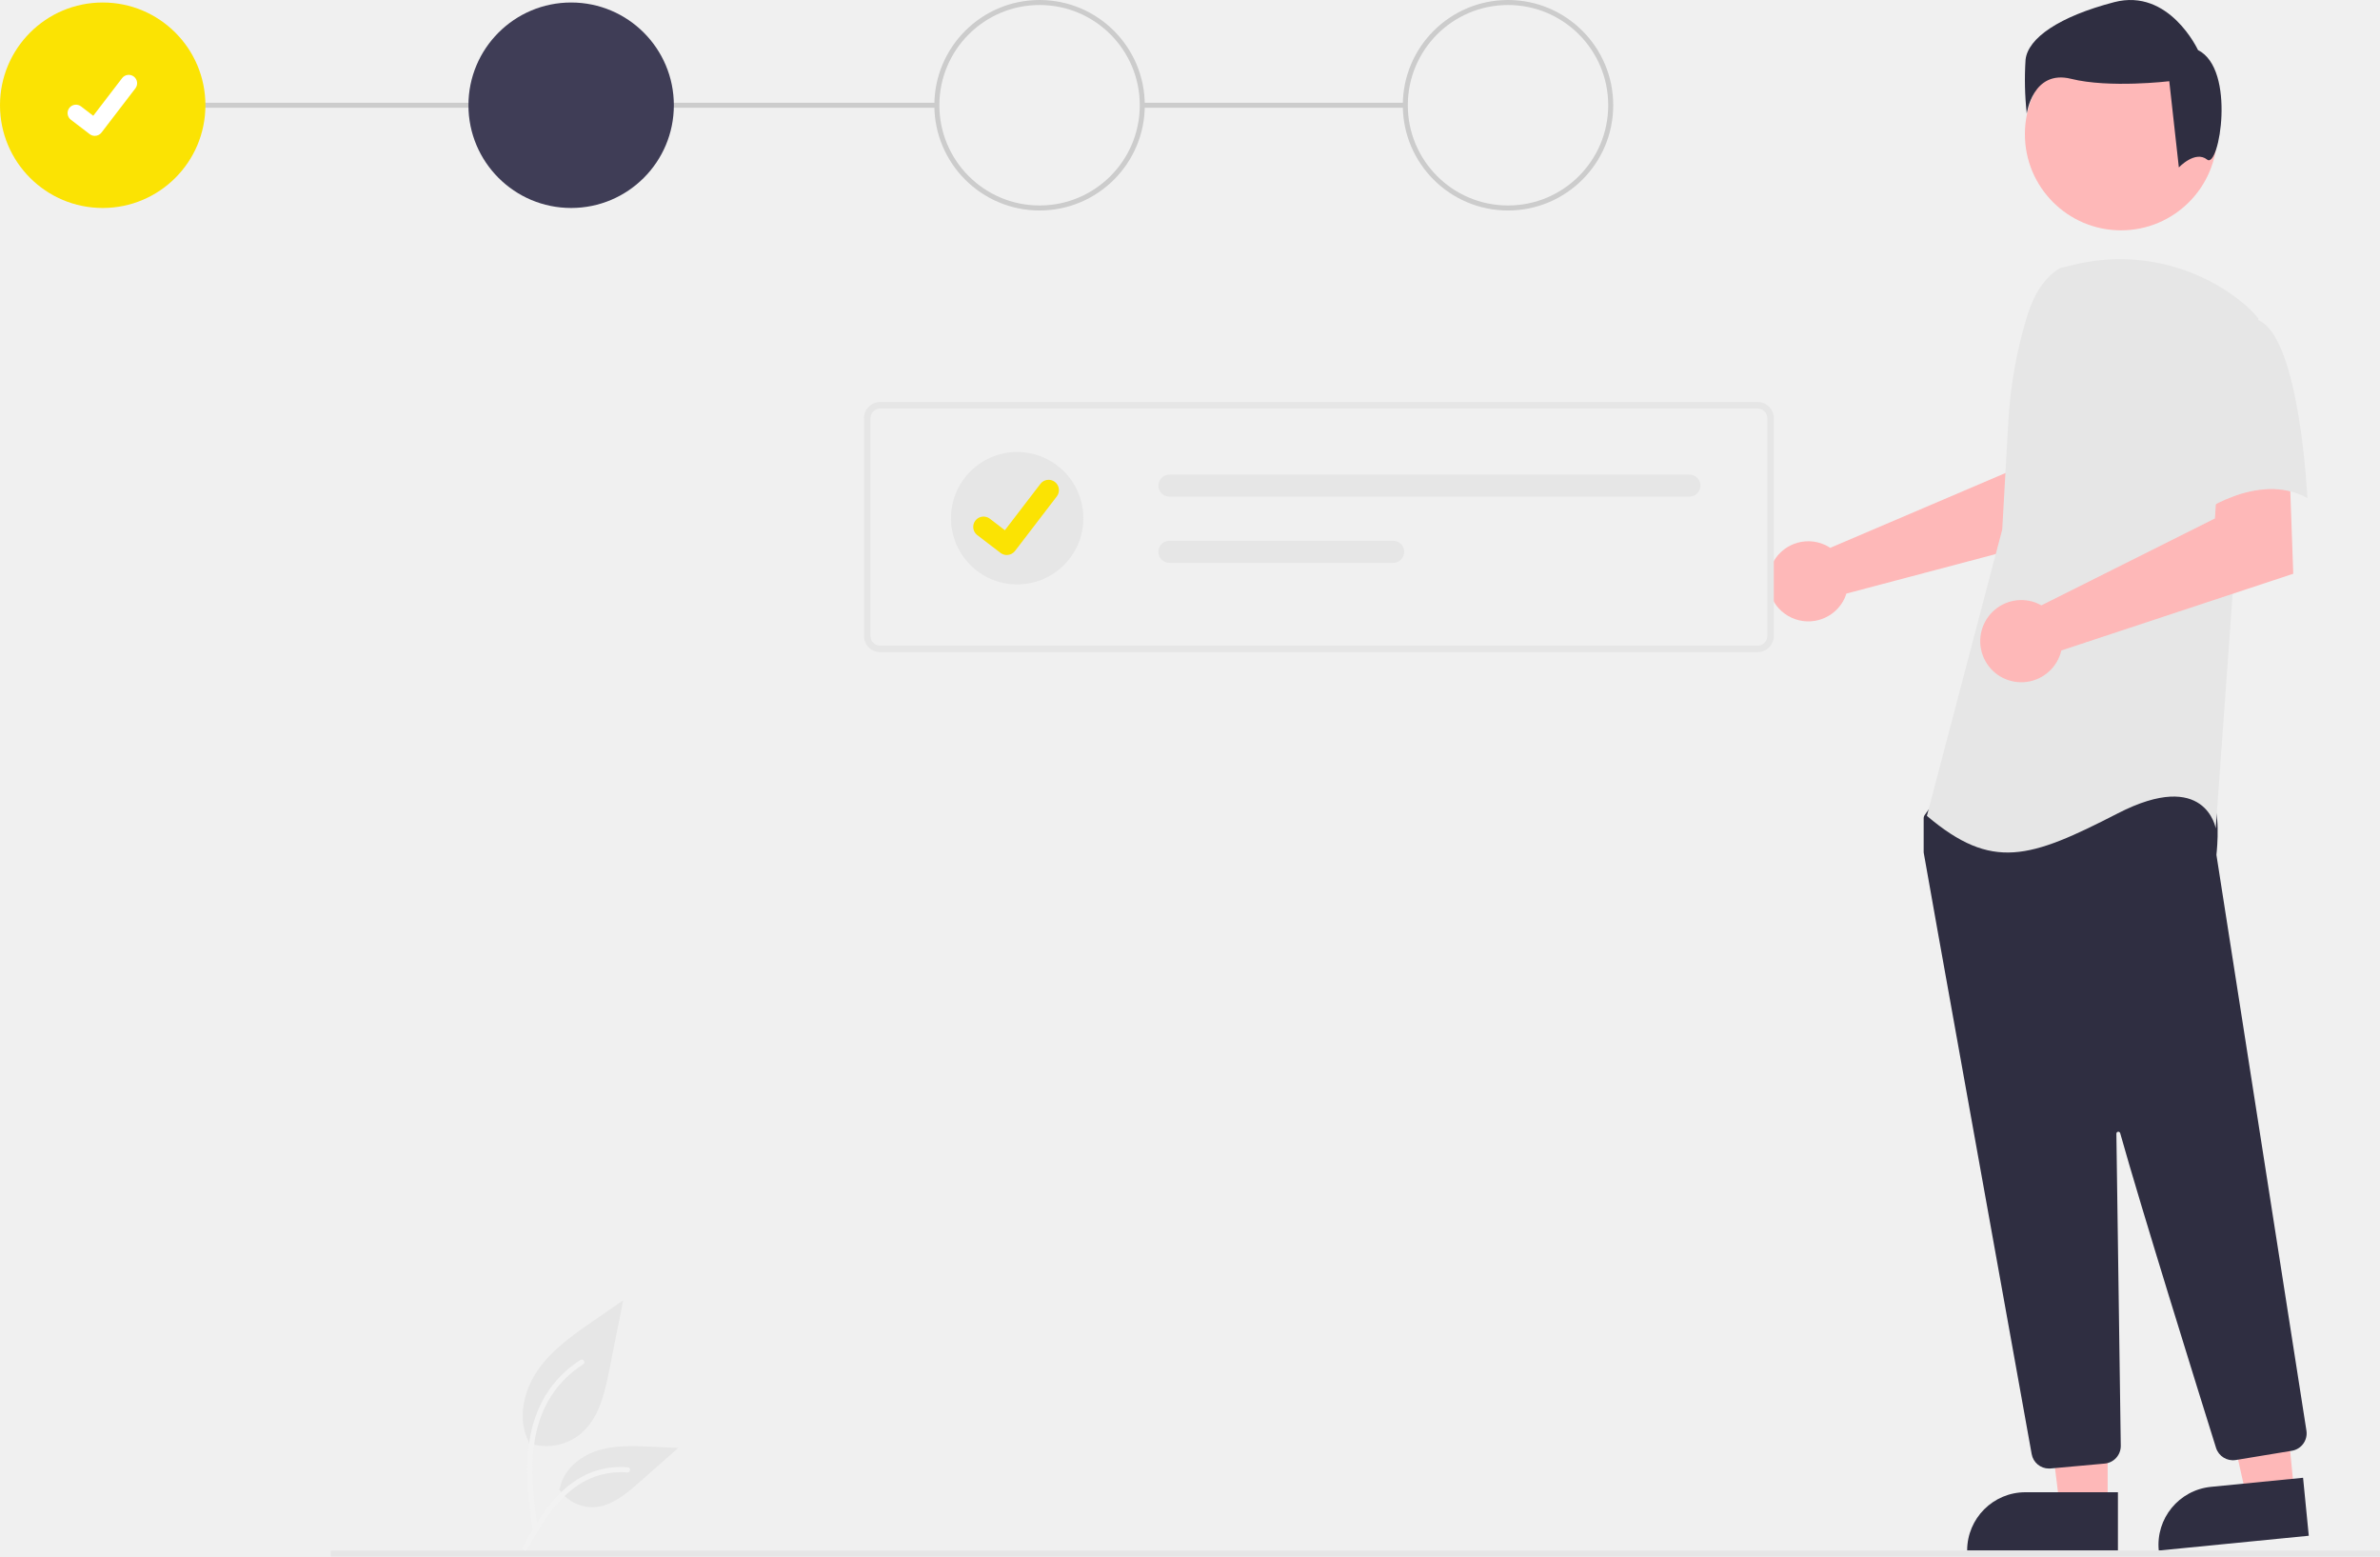
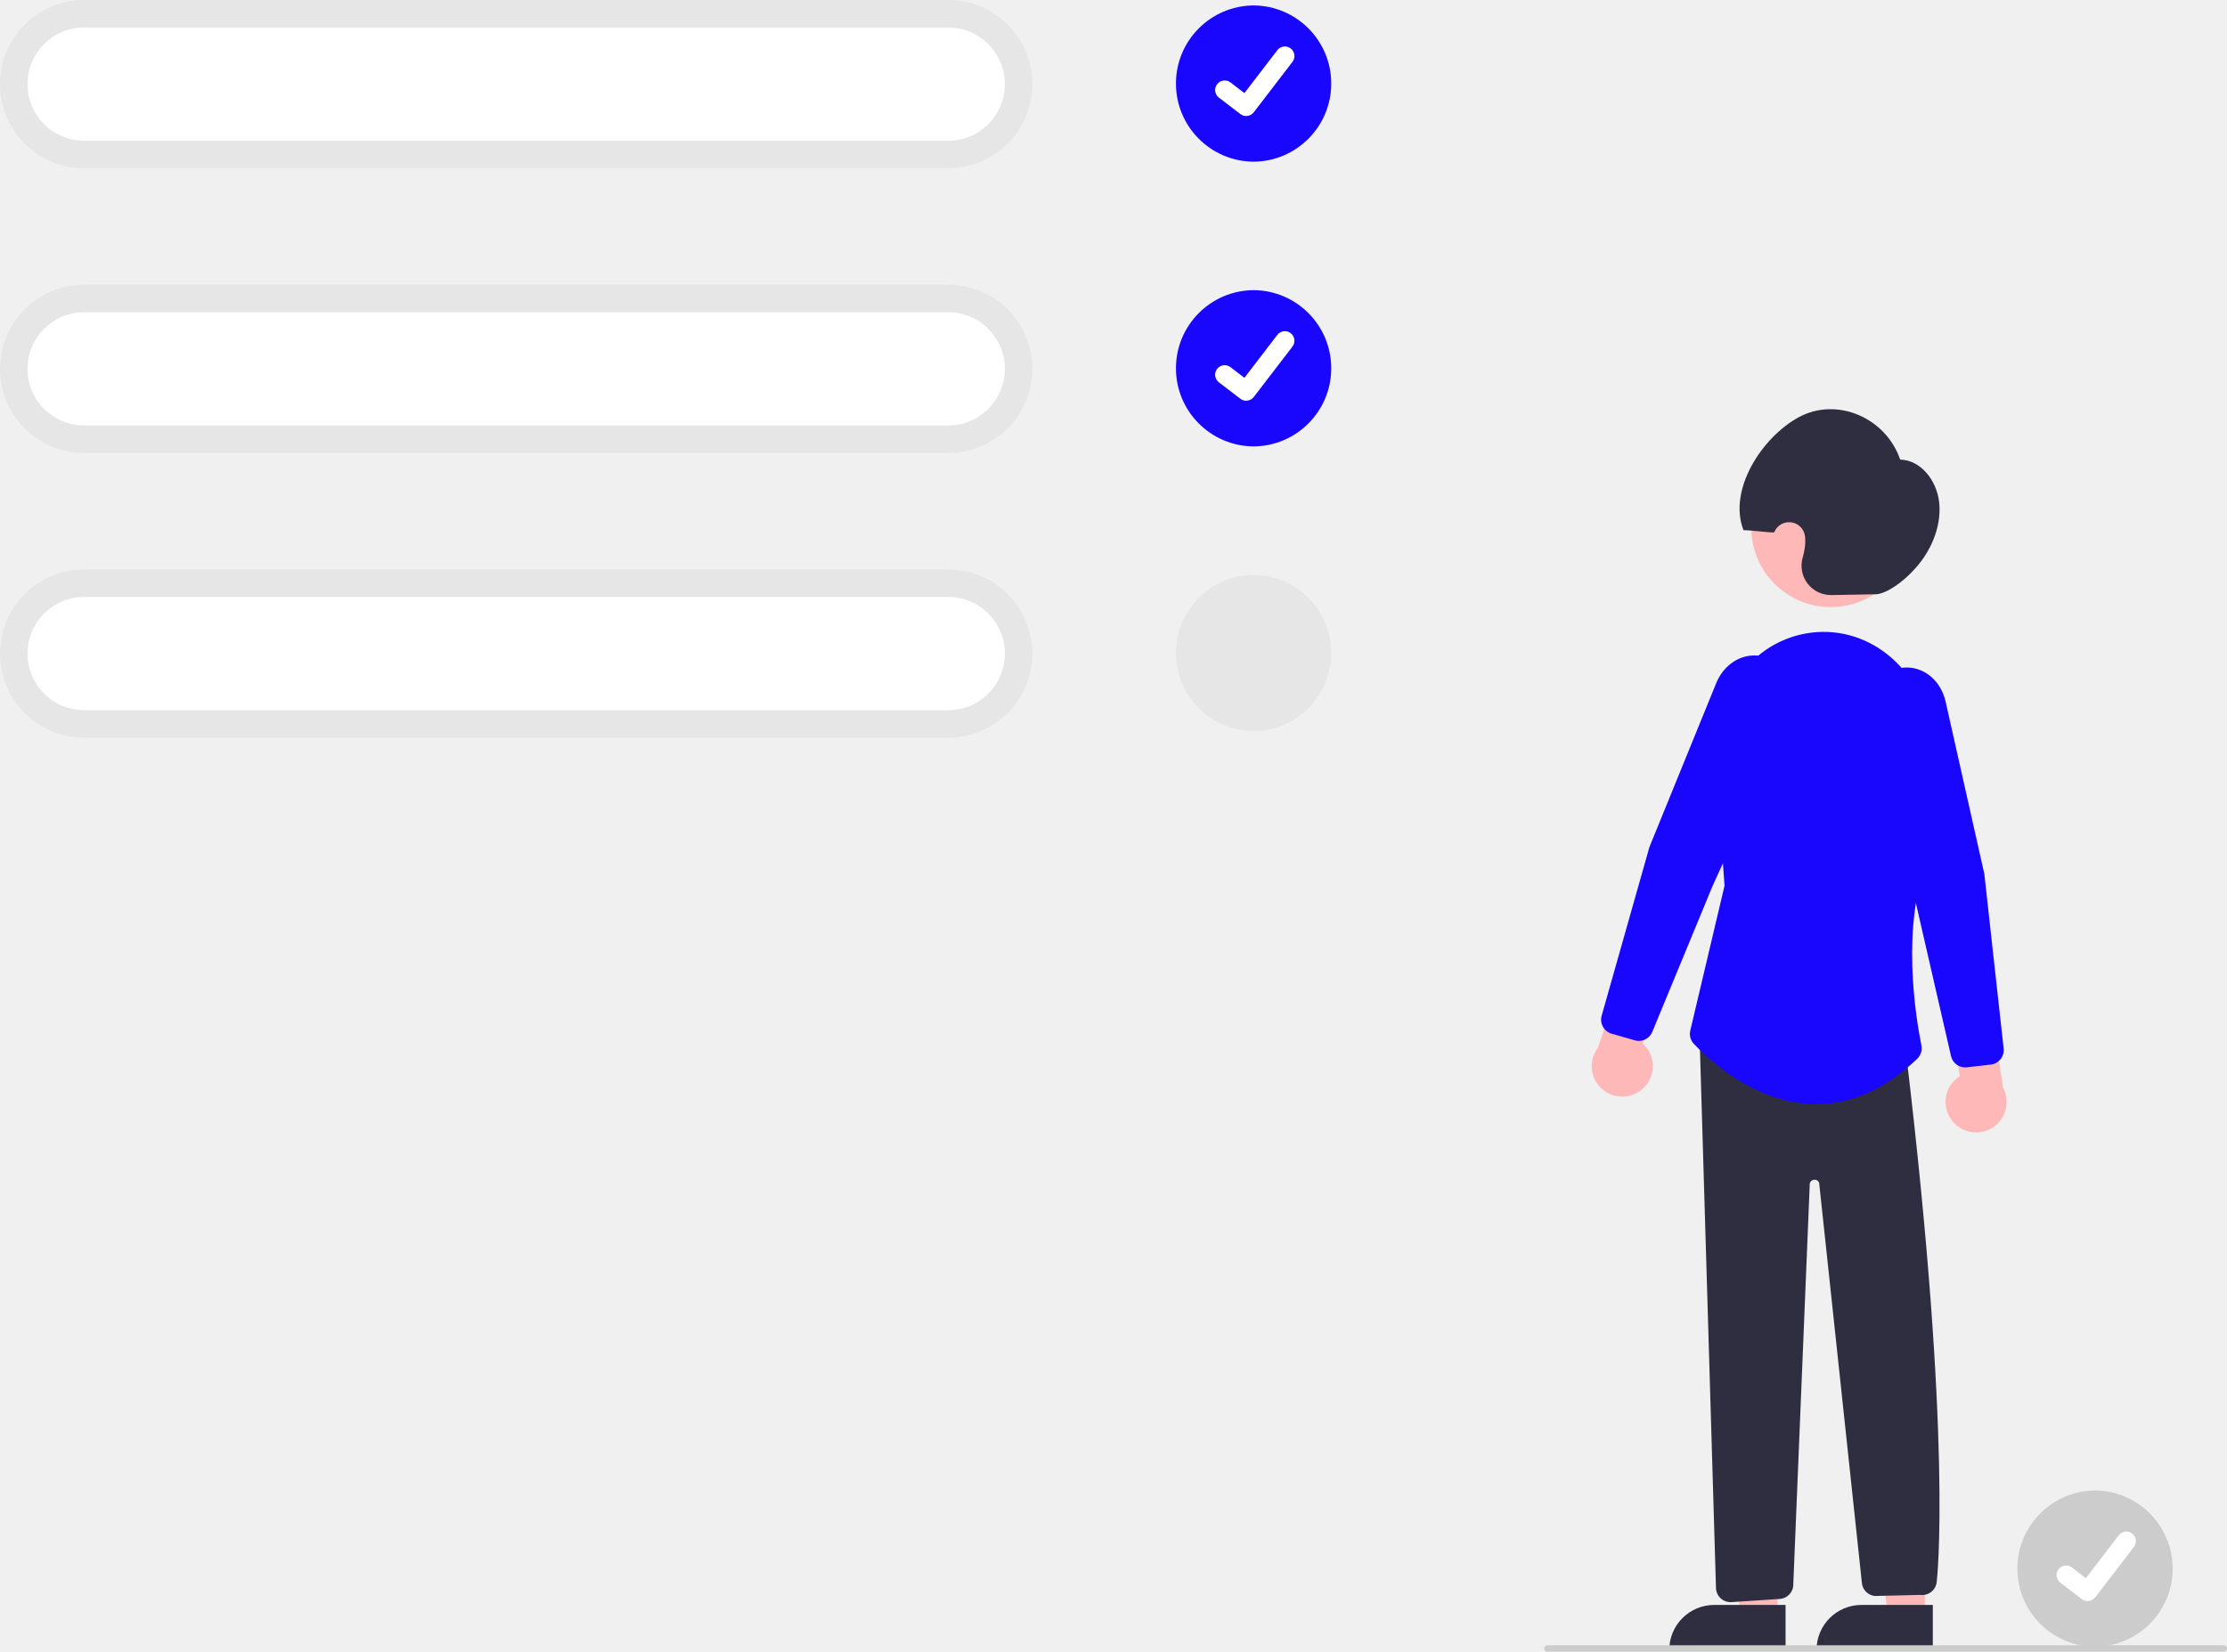
- <svg xmlns="http://www.w3.org/2000/svg" width="856.385" height="559.94" viewBox="0 0 856.385 559.94">
-   <g id="Group_47" data-name="Group 47" transform="translate(-171.808 -222.403)">
-     <g id="Group_43" data-name="Group 43" transform="translate(-222.485 -67.725)">
-       <rect id="Rectangle_113" data-name="Rectangle 113" width="94.644" height="1.803" transform="translate(805.32 327.084)" fill="#ccc" />
-       <rect id="Rectangle_114" data-name="Rectangle 114" width="300.158" height="1.803" transform="translate(431.249 327.084)" fill="#ccc" />
-       <circle id="Ellipse_115" data-name="Ellipse 115" cx="36.956" cy="36.956" r="36.956" transform="translate(394.293 291.029)" fill="#fbe303" />
-       <circle id="Ellipse_116" data-name="Ellipse 116" cx="36.956" cy="36.956" r="36.956" transform="translate(562.85 291.029)" fill="#3f3d56" />
-       <path id="Path_748" data-name="Path 748" d="M873,259.344a37.858,37.858,0,1,1,37.858-37.858A37.858,37.858,0,0,1,873,259.344Zm0-73.913a36.055,36.055,0,1,0,36.055,36.055A36.055,36.055,0,0,0,873,185.431Z" transform="translate(-104.641 106.5)" fill="#ccc" />
-       <path id="Path_749" data-name="Path 749" d="M1060,259.344a37.858,37.858,0,1,1,37.858-37.858A37.858,37.858,0,0,1,1060,259.344Zm0-73.913a36.055,36.055,0,1,0,36.055,36.055A36.055,36.055,0,0,0,1060,185.431Z" transform="translate(-123.084 106.5)" fill="#ccc" />
-       <path id="Path_395" data-name="Path 395" d="M304.255,236.95a2.993,2.993,0,0,1-1.8-.6l-.032-.024-6.783-5.188a3.014,3.014,0,0,1,3.668-4.784l4.393,3.369,10.381-13.544a3.013,3.013,0,0,1,4.224-.558h0l-.064.089.066-.089a3.016,3.016,0,0,1,.557,4.225l-12.211,15.923a3.015,3.015,0,0,1-2.4,1.175Z" transform="translate(124.149 102.054)" fill="#fff" />
-     </g>
-     <g id="Group_24" data-name="Group 24" transform="translate(808.073 222.403)">
-       <path id="Path_552" data-name="Path 552" d="M314.19,545.413a14.214,14.214,0,0,1,1.987,1.108l63.154-26.954,2.253-16.636,25.235-.155-1.491,38.158-83.357,22.047a14.939,14.939,0,0,1-.631,1.7,14.411,14.411,0,1,1-7.151-19.265Z" transform="translate(-293.875 -349.453)" fill="#feb8b8" />
-       <path id="Path_553" data-name="Path 553" d="M312.83,797.912H295.567l-8.212-66.584h25.477Z" transform="translate(-190.709 -256.191)" fill="#feb8b8" />
-       <path id="Path_554" data-name="Path 554" d="M305.692,775.115h33.292v20.955H284.73a20.962,20.962,0,0,1,20.962-20.962h0Z" transform="translate(-213.164 -238.326)" fill="#2f2e41" />
-       <path id="Path_555" data-name="Path 555" d="M271.557,794.354l-17.178,1.69-14.7-65.458,25.355-2.491Z" transform="translate(-82.3 -257.51)" fill="#feb8b8" />
-       <path id="Path_556" data-name="Path 556" d="M254.863,774.674l33.126-3.263,2.054,20.857-53.981,5.317a20.958,20.958,0,0,1,18.8-22.911Z" transform="translate(-95.55 -239.834)" fill="#2f2e41" />
-       <ellipse id="Ellipse_84" data-name="Ellipse 84" cx="34.583" cy="34.583" rx="34.583" ry="34.583" transform="translate(92.343 13.688)" fill="#feb8b8" />
-       <path id="Path_557" data-name="Path 557" d="M281.584,839.584a6.3,6.3,0,0,1-6.217-5.21c-8.929-49.59-38.141-211.772-38.84-216.268a1.991,1.991,0,0,1-.023-.312V605.7a2.1,2.1,0,0,1,.393-1.228l3.858-5.4a2.082,2.082,0,0,1,1.611-.88c22-1.031,94.036-4.054,97.516.294h0c3.495,4.365,2.253,17.611,1.971,20.22l.014.272L374.233,825.96A6.353,6.353,0,0,1,369,833.19l-20.214,3.33a6.366,6.366,0,0,1-7.076-4.355c-6.252-19.978-27.216-87.184-34.482-113.19a.7.7,0,0,0-1.381.2c.363,24.79,1.24,88.036,1.549,109.881l.032,2.353a6.362,6.362,0,0,1-5.763,6.387l-19.492,1.766A5.871,5.871,0,0,1,281.584,839.584Z" transform="translate(-180.584 -311.329)" fill="#2f2e41" />
-       <path id="Path_99" data-name="Path 99" d="M296.727,463.319c-6.035,3.588-9.647,10.18-11.719,16.9a160.072,160.072,0,0,0-6.877,38.242L275.94,557.32,248.827,660.348c23.5,19.883,37.053,15.363,68.686-.9s35.247,5.422,35.247,5.422l6.325-87.663,9.037-95.793a42.485,42.485,0,0,0-6.846-6.581,69.923,69.923,0,0,0-59.761-12.673Z" transform="translate(-191.749 -366.866)" fill="#e6e6e6" />
-       <path id="Path_558" data-name="Path 558" d="M259.825,562.029a14.828,14.828,0,0,1,2.112.986l62.447-31.259,1.036-16.933,25.759-1.776,1.38,38.6-83.45,27.6a14.784,14.784,0,1,1-9.283-17.223Z" transform="translate(-163.653 -345.262)" fill="#feb8b8" />
-       <path id="Path_101" data-name="Path 101" d="M269.34,476.085c15.363,5.422,18.071,64.171,18.071,64.171-18.075-9.941-39.765,6.326-39.765,6.326s-4.518-15.365-9.941-35.246a34.54,34.54,0,0,1,7.229-32.535S253.975,470.66,269.34,476.085Z" transform="translate(-93.417 -361.105)" fill="#e6e6e6" />
-       <path id="Path_102" data-name="Path 102" d="M323.823,451.3c-4.309-3.447-10.187,2.816-10.187,2.816L310.189,423.1s-21.543,2.581-35.334-.862-15.943,12.5-15.943,12.5a110.654,110.654,0,0,1-.431-19.391c.862-7.756,12.064-15.512,31.885-20.683S320.528,411.9,320.528,411.9C334.324,418.789,328.137,454.751,323.823,451.3Z" transform="translate(-165.894 -393.886)" fill="#2f2e41" />
-     </g>
-     <rect id="Rectangle_110" data-name="Rectangle 110" width="737.385" height="2.19" transform="translate(290.808 780.153)" fill="#e6e6e6" />
-     <path id="Path_438" data-name="Path 438" d="M265.082,644.111a19.474,19.474,0,0,0,18.806-3.313c6.587-5.528,8.652-14.636,10.332-23.07l4.97-24.945-10.405,7.165c-7.483,5.152-15.134,10.47-20.316,17.933s-7.443,17.651-3.28,25.726" transform="translate(96.861 97.368)" fill="#e6e6e6" />
-     <path id="Path_439" data-name="Path 439" d="M267.682,718.34c-1.31-9.542-2.657-19.206-1.738-28.85.816-8.565,3.429-16.93,8.749-23.789a39.574,39.574,0,0,1,10.153-9.2c1.015-.641,1.95.968.939,1.606A37.622,37.622,0,0,0,270.9,676.062c-3.24,8.241-3.76,17.224-3.2,25.977.338,5.294,1.053,10.553,1.774,15.805a.964.964,0,0,1-.65,1.144.936.936,0,0,1-1.144-.65Z" transform="translate(95.868 55.076)" fill="#f2f2f2" />
-     <path id="Path_442" data-name="Path 442" d="M289.28,713.477a14.336,14.336,0,0,0,12.491,6.447c6.323-.3,11.595-4.713,16.34-8.9l14.036-12.392-9.289-.444c-6.68-.32-13.533-.618-19.9,1.442s-12.231,7.018-13.394,13.6" transform="translate(83.697 44.629)" fill="#e6e6e6" />
-     <path id="Path_443" data-name="Path 443" d="M262.887,747.524c6.3-11.156,13.618-23.555,26.685-27.518a29.779,29.779,0,0,1,11.224-1.159c1.192.1.894,1.94-.3,1.837a27.665,27.665,0,0,0-17.912,4.739c-5.051,3.438-8.983,8.217-12.311,13.286-2.039,3.1-3.865,6.341-5.691,9.573C264,749.314,262.3,748.569,262.887,747.524Z" transform="translate(96.961 31.377)" fill="#f2f2f2" />
-     <g id="Group_46" data-name="Group 46" transform="translate(2 7)">
-       <path id="Path_138" data-name="Path 138" d="M911.208,622.87H595.519a5.853,5.853,0,0,1-5.846-5.846V538.715a5.853,5.853,0,0,1,5.846-5.846H911.208a5.853,5.853,0,0,1,5.846,5.846v78.309A5.853,5.853,0,0,1,911.208,622.87ZM595.519,535.208a3.512,3.512,0,0,0-3.508,3.508v78.309a3.511,3.511,0,0,0,3.508,3.508H911.208a3.511,3.511,0,0,0,3.508-3.508V538.715a3.511,3.511,0,0,0-3.508-3.508Z" transform="translate(-108.981 -172.87)" fill="#e6e6e6" />
-       <path id="Path_139" data-name="Path 139" d="M690.369,556.72a3.969,3.969,0,1,0,0,7.938H877.477a3.969,3.969,0,0,0,0-7.938Z" transform="translate(-99.78 -170.602)" fill="#e6e6e6" />
-       <path id="Path_140" data-name="Path 140" d="M690.369,578.466a3.969,3.969,0,1,0,0,7.938h80.513a3.969,3.969,0,1,0,0-7.938Z" transform="translate(-99.78 -168.533)" fill="#e6e6e6" />
-       <g id="Group_45" data-name="Group 45">
-         <circle id="Ellipse_18" data-name="Ellipse 18" cx="23.814" cy="23.814" r="23.814" transform="translate(512 378)" fill="#e6e6e6" />
-         <path id="Path_395-2" data-name="Path 395" d="M306.53,242.049a3.689,3.689,0,0,1-2.219-.738l-.04-.03-8.358-6.394a3.714,3.714,0,0,1,4.52-5.9l5.414,4.151,12.793-16.69a3.713,3.713,0,0,1,5.205-.688h0l-.079.11.082-.11a3.717,3.717,0,0,1,.687,5.206L309.488,240.6a3.715,3.715,0,0,1-2.954,1.448Z" transform="translate(225.541 173)" fill="#fbe303" />
-       </g>
-     </g>
-   </g>
+ <svg xmlns="http://www.w3.org/2000/svg" id="f9966515-f79a-4354-a0fc-c22822ae3a36" data-name="Layer 1" width="688.134" height="510.5" viewBox="0 0 688.134 510.5">
+   <path d="M903.287,655.431a24.146,24.146,0,0,0-0,48.291h0a24.146,24.146,0,0,0,0-48.291Z" transform="translate(-255.9331 -194.75)" fill="#ccc" />
+   <path id="eddccf5f-d02a-4888-86ae-be237287dc7c" data-name="Path 395" d="M900.996,689.605a2.93,2.93,0,0,1-1.763-.586l-.032-.024-6.64-5.079a2.951,2.951,0,1,1,3.591-4.684l4.301,3.298L910.617,669.271a2.95,2.95,0,0,1,4.135-.546l.001.001-.063.088.065-.088a2.953,2.953,0,0,1,.546,4.136L903.346,688.45a2.951,2.951,0,0,1-2.347,1.151Z" transform="translate(-255.9331 -194.75)" fill="#fff" />
+   <polygon points="594.783 499.316 583.351 499.315 577.915 455.219 594.787 455.221 594.783 499.316" fill="#ffb8b8" />
+   <path d="M575.185,496.048h22.048a0,0,0,0,1,0,0V509.93a0,0,0,0,1,0,0H561.303a0,0,0,0,1,0,0v0A13.882,13.882,0,0,1,575.185,496.048Z" fill="#2f2e41" />
+   <polygon points="549.283 499.316 537.851 499.315 532.415 455.219 549.287 455.221 549.283 499.316" fill="#ffb8b8" />
+   <path d="M529.685,496.048h22.048a0,0,0,0,1,0,0V509.93a0,0,0,0,1,0,0H515.803a0,0,0,0,1,0,0v0A13.882,13.882,0,0,1,529.685,496.048Z" fill="#2f2e41" />
+   <path d="M859.523,541.616a9.377,9.377,0,0,1,1.976-14.242l-3.541-21.133,12.318-5.284,4.581,29.915a9.428,9.428,0,0,1-15.334,10.745Z" transform="translate(-255.9331 -194.75)" fill="#ffb8b8" />
+   <path d="M763.085,531.63a9.377,9.377,0,0,0,.404-14.373l6.984-20.258-11.276-7.246-9.46,28.747A9.428,9.428,0,0,0,763.085,531.63Z" transform="translate(-255.9331 -194.75)" fill="#ffb8b8" />
+   <circle cx="565.702" cy="163.08" r="24.561" fill="#ffb8b8" />
+   <path d="M762.326,516.474a4.502,4.502,0,0,1-1.245-.176l-7.159-2.055a4.508,4.508,0,0,1-3.088-5.551l14.774-52.162,20.602-50.575c2.049-5.028,6.329-8.325,11.17-8.605a11.446,11.446,0,0,1,10.778,6.277h0a15.621,15.621,0,0,1,.357,13.771l-23.417,51.21-18.616,45.084A4.498,4.498,0,0,1,762.326,516.474Z" transform="translate(-255.9331 -194.75)" fill="#1906fd" />
+   <path d="M835.495,378.427l-13.647.243a9.074,9.074,0,0,1-8.896-11.59,21.127,21.127,0,0,0,.656-3.013,15.225,15.225,0,0,0,.09-3.354,4.952,4.952,0,0,0-9.554-1.408v0c-2.295.033-7.183-.715-9.478-.683-4.872-12.49,5.745-28.833,17.174-34.972,11.651-6.258,26.775.109,31.241,13.152,6.198.111,11.235,6.225,12.033,13.106s-2.032,14.067-6.363,19.342S838.734,378.369,835.495,378.427Z" transform="translate(-255.9331 -194.75)" fill="#2f2e41" />
+   <path d="M790.637,689.949a4.515,4.515,0,0,1-4.461-4.01L781.113,515.704l63.787,4.541.049.41c14.415,120.663,9.487,162.432,9.436,162.839a4.498,4.498,0,0,1-5.075,4.203l-14.097.338a4.498,4.498,0,0,1-3.989-4.296L818.052,560.439a1.406,1.406,0,0,0-1.466-1.056,1.463,1.463,0,0,0-1.439,1.177l-5.089,123.704a4.481,4.481,0,0,1-4.041,4.67l-14.932.993A4.459,4.459,0,0,1,790.637,689.949Z" transform="translate(-255.9331 -194.75)" fill="#2f2e41" />
+   <path d="M817.106,536.045c-.382,0-.762-.006-1.145-.018-18.342-.552-32.692-14.429-36.653-18.669a4.478,4.478,0,0,1-1.081-4.097l10.581-44.764-2.807-38.917a38.369,38.369,0,0,1,10.506-29.633,31.663,31.663,0,0,1,24.386-9.866c17.855.852,31.941,16.812,32.069,36.333.198,30.235-.693,32.312-.985,32.995-8.911,20.797-4.044,49.989-2.34,58.441a4.516,4.516,0,0,1-1.337,4.188C838.499,531.335,828.009,536.044,817.106,536.045Z" transform="translate(-255.9331 -194.75)" fill="#1906fd" />
+   <path d="M863.171,524.666a4.497,4.497,0,0,1-4.38-3.494L847.874,473.615l-14.631-54.357a15.621,15.621,0,0,1,2.627-13.522,11.456,11.456,0,0,1,11.667-4.41c4.729,1.076,8.405,5.035,9.595,10.333l11.955,53.229,5.962,53.941a4.509,4.509,0,0,1-3.963,4.965l-7.4.844A4.487,4.487,0,0,1,863.171,524.666Z" transform="translate(-255.9331 -194.75)" fill="#1906fd" />
+   <path d="M548.933,246.75h-267a26,26,0,0,1,0-52h267a26,26,0,0,1,0,52Z" transform="translate(-255.9331 -194.75)" fill="#e6e6e6" />
+   <path d="M281.933,203.25a17.5,17.5,0,0,0,0,35h267a17.5,17.5,0,0,0,0-35Z" transform="translate(-255.9331 -194.75)" fill="#fff" />
+   <path d="M643.287,196.431a24.146,24.146,0,0,0-0,48.291h0a24.146,24.146,0,0,0,0-48.291Z" transform="translate(-255.9331 -194.75)" fill="#1906fd" />
+   <path id="ad0a0ef9-b94e-459b-a18b-5e864c4f85bd" data-name="Path 395" d="M640.996,230.605a2.93,2.93,0,0,1-1.763-.586l-.032-.024-6.64-5.079a2.951,2.951,0,1,1,3.591-4.684l4.301,3.298,10.163-13.259a2.95,2.95,0,0,1,4.135-.546l.001.001-.063.088.065-.088a2.953,2.953,0,0,1,.546,4.136L643.346,229.45a2.951,2.951,0,0,1-2.347,1.151Z" transform="translate(-255.9331 -194.75)" fill="#fff" />
+   <path d="M548.933,334.75h-267a26,26,0,0,1,0-52h267a26,26,0,0,1,0,52Z" transform="translate(-255.9331 -194.75)" fill="#e6e6e6" />
+   <path d="M281.933,291.25a17.5,17.5,0,0,0,0,35h267a17.5,17.5,0,0,0,0-35Z" transform="translate(-255.9331 -194.75)" fill="#fff" />
+   <path d="M643.287,284.431a24.146,24.146,0,0,0-0,48.291h0a24.146,24.146,0,0,0,0-48.291Z" transform="translate(-255.9331 -194.75)" fill="#1906fd" />
+   <path id="b52aca83-db19-4a50-956a-5cae2a617b83" data-name="Path 395" d="M640.996,318.605a2.93,2.93,0,0,1-1.763-.586l-.032-.024-6.64-5.079a2.951,2.951,0,1,1,3.591-4.684l4.301,3.298,10.163-13.259a2.95,2.95,0,0,1,4.135-.546l.001.001-.063.088.065-.088a2.953,2.953,0,0,1,.546,4.136L643.346,317.45a2.951,2.951,0,0,1-2.347,1.151Z" transform="translate(-255.9331 -194.75)" fill="#fff" />
+   <path d="M548.933,422.75h-267a26,26,0,0,1,0-52h267a26,26,0,0,1,0,52Z" transform="translate(-255.9331 -194.75)" fill="#e6e6e6" />
+   <path d="M281.933,379.25a17.5,17.5,0,0,0,0,35h267a17.5,17.5,0,0,0,0-35Z" transform="translate(-255.9331 -194.75)" fill="#fff" />
+   <path d="M643.287,372.431a24.146,24.146,0,0,0-0,48.291h0a24.146,24.146,0,0,0,0-48.291Z" transform="translate(-255.9331 -194.75)" fill="#e6e6e6" />
+   <path d="M943.067,705.25h-209a1,1,0,0,1,0-2h209a1,1,0,0,1,0,2Z" transform="translate(-255.9331 -194.75)" fill="#ccc" />
</svg>
